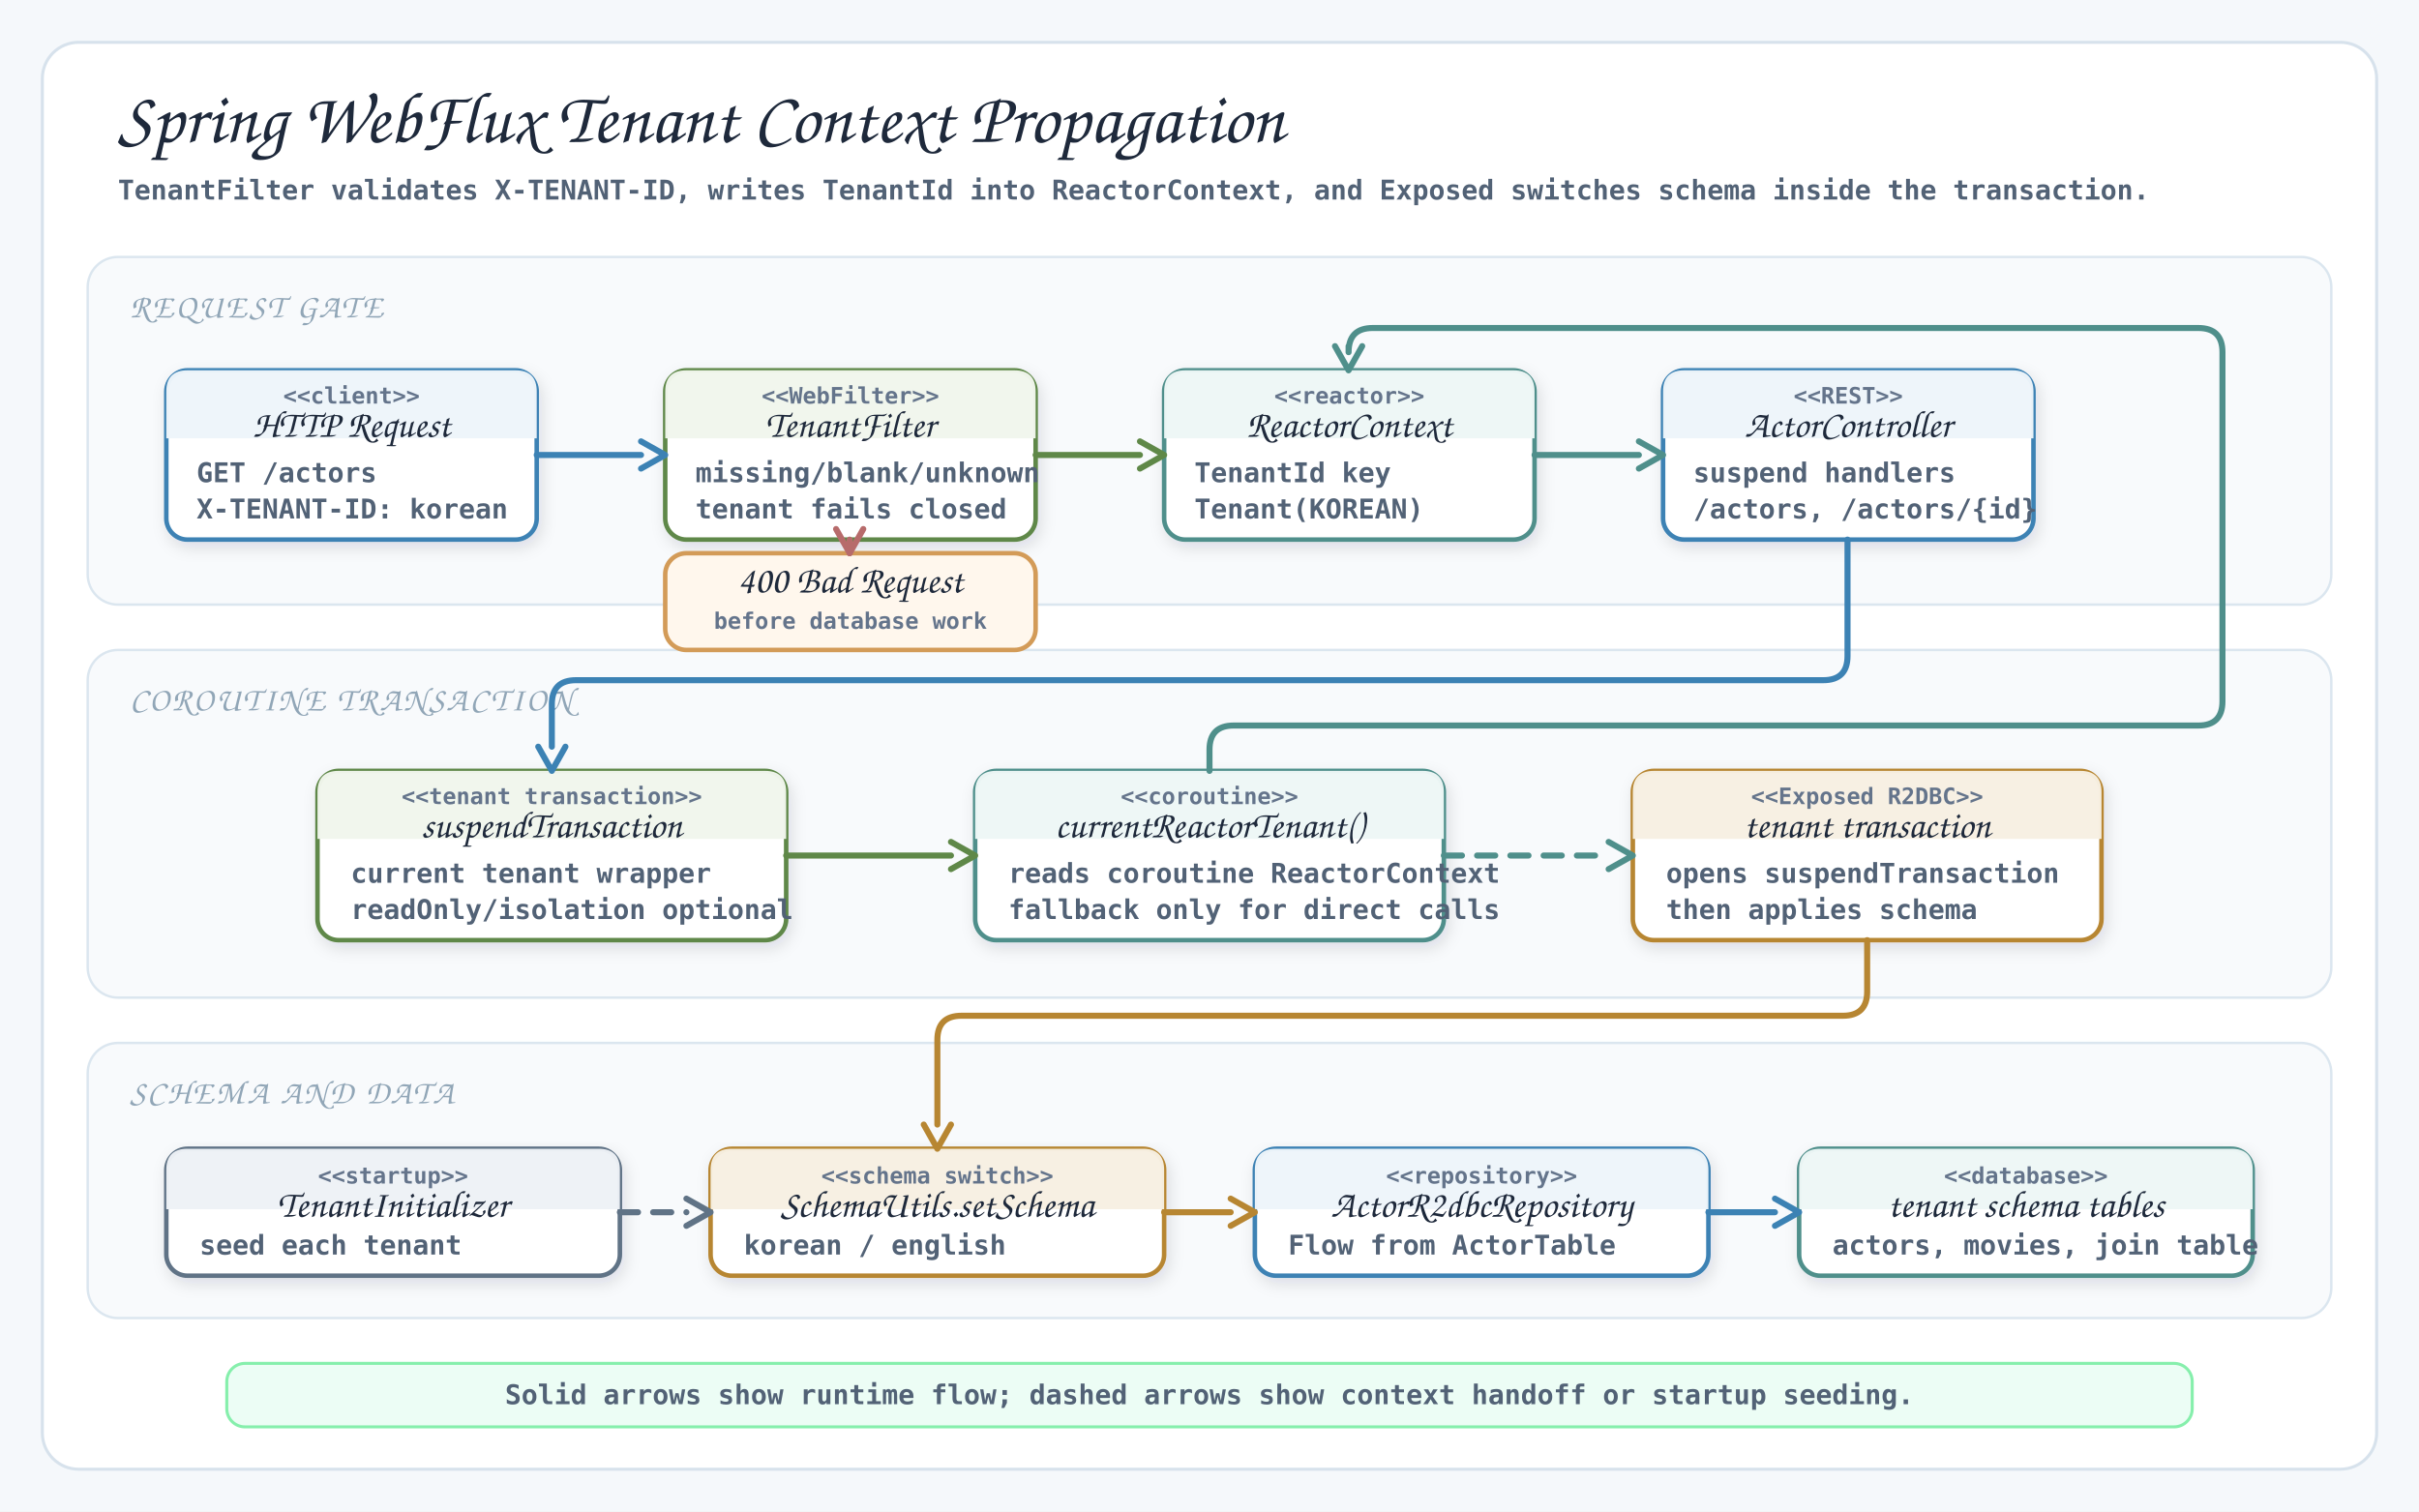
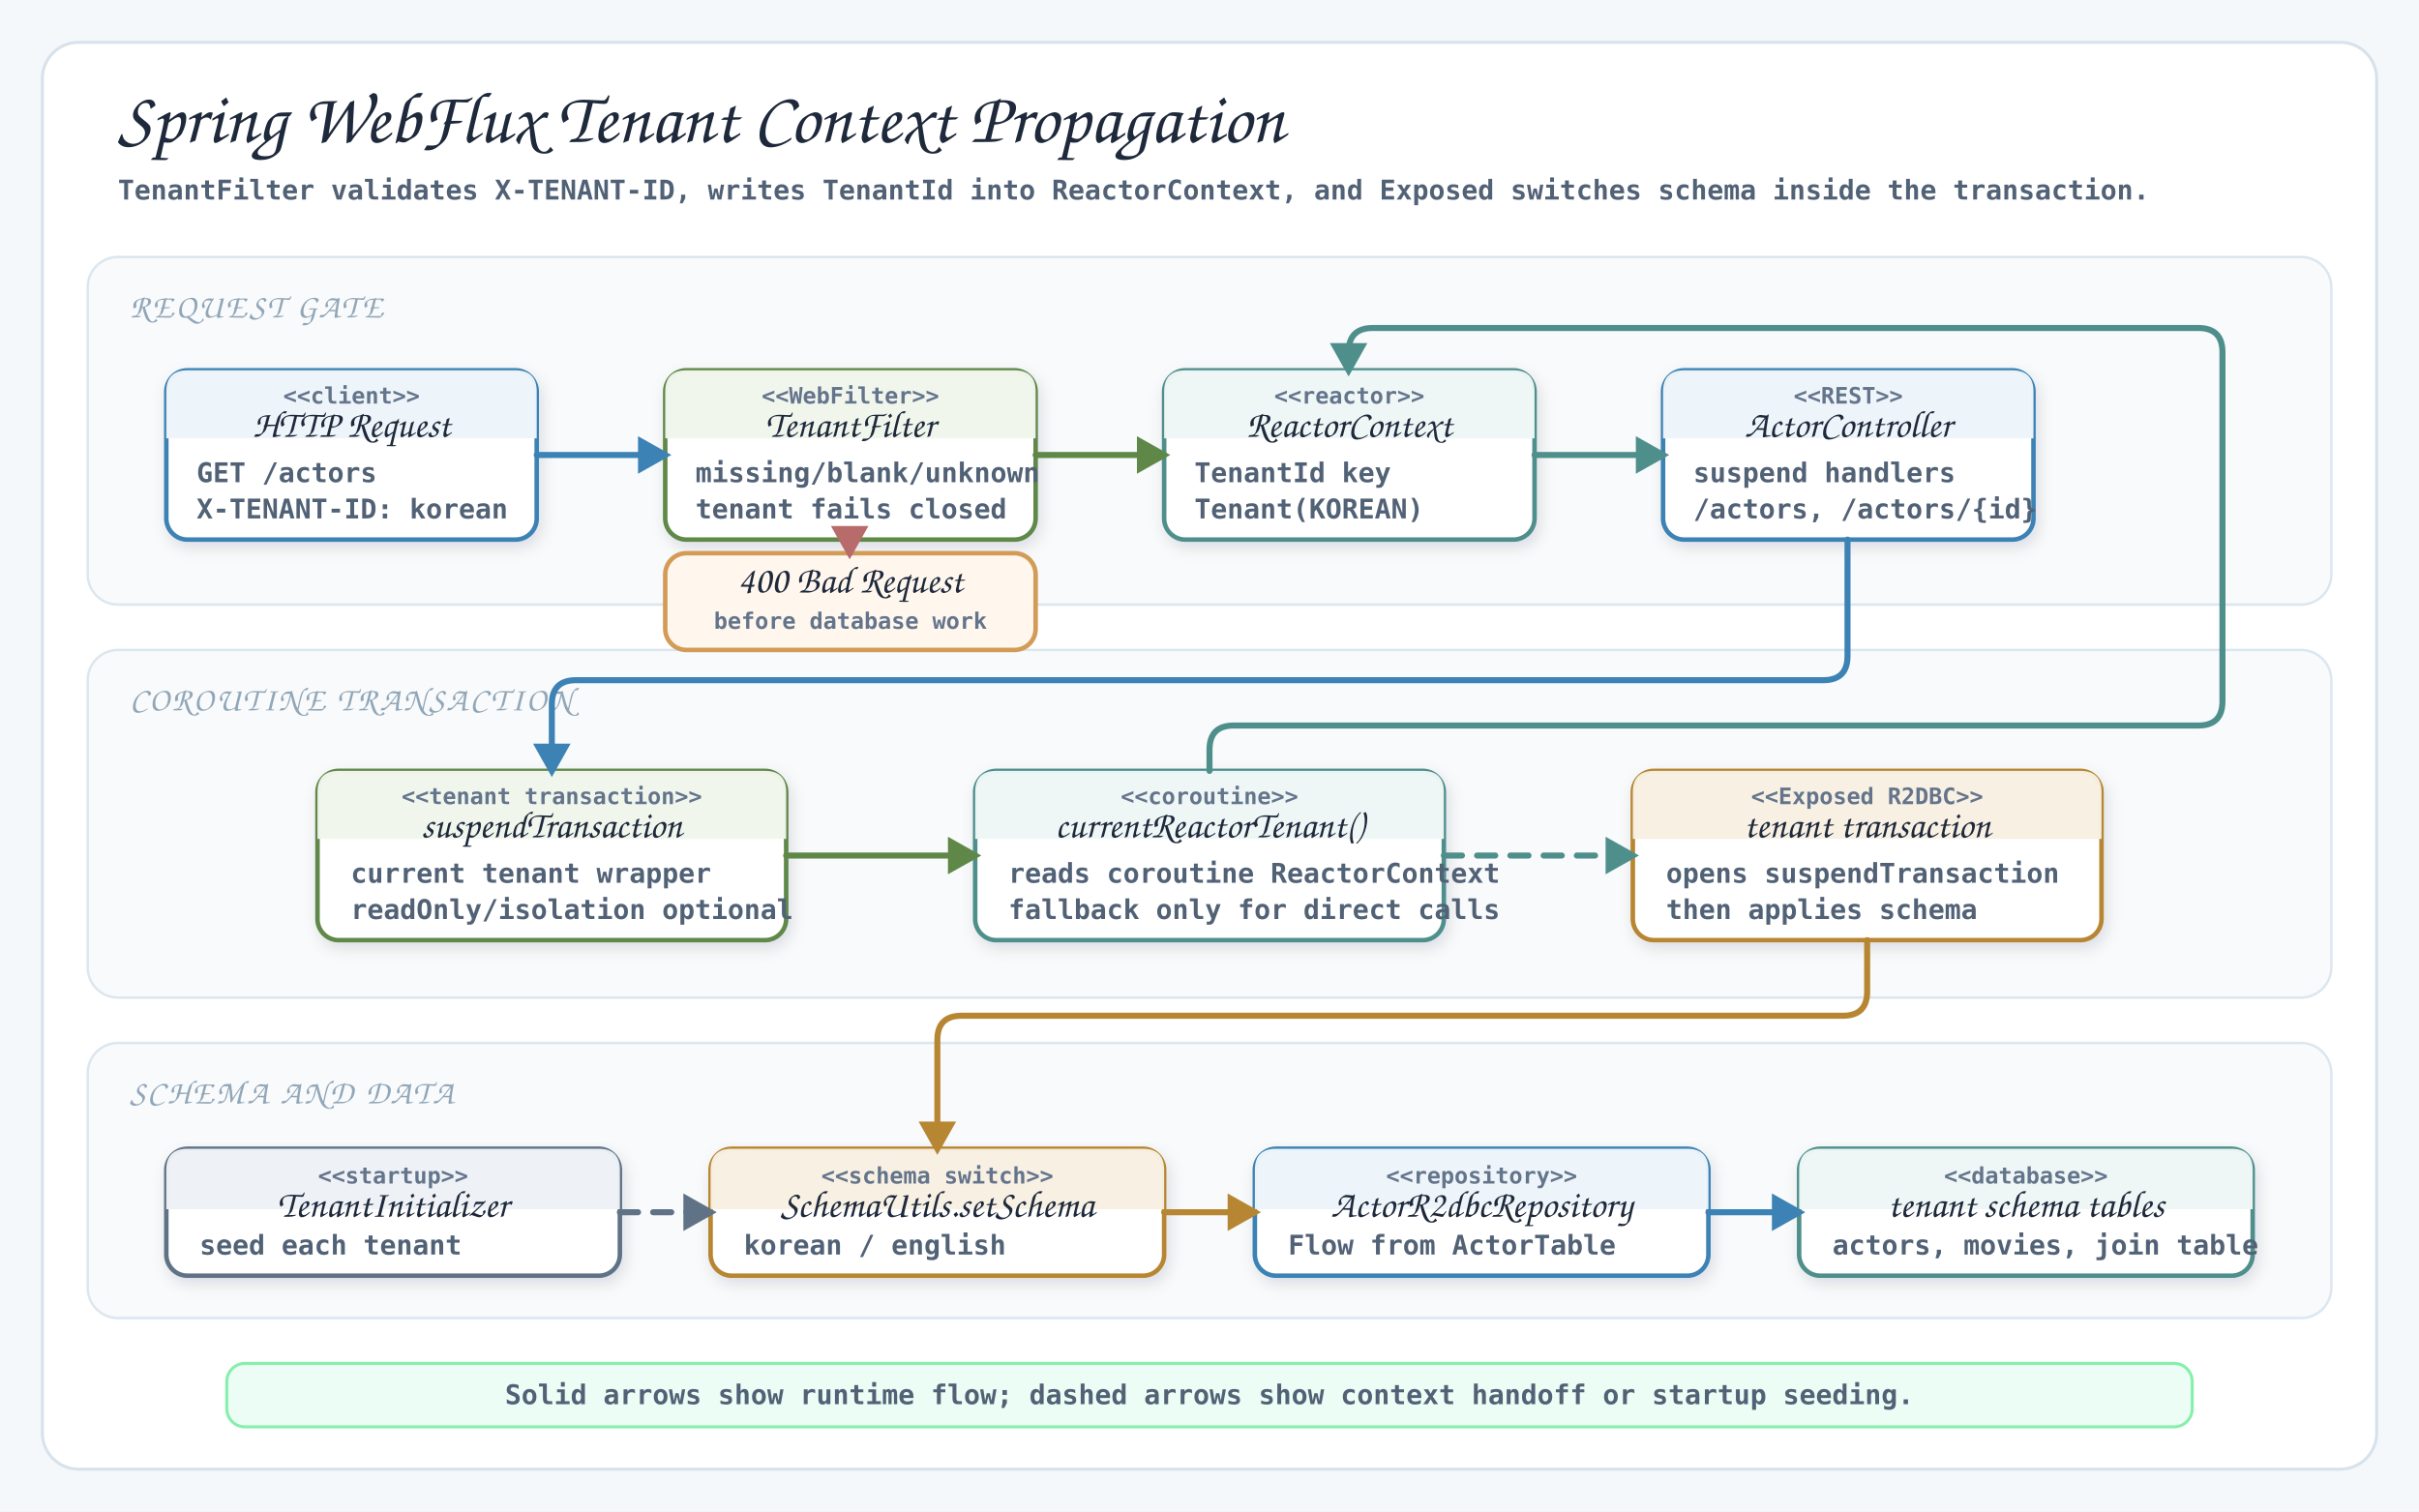
<svg xmlns="http://www.w3.org/2000/svg" viewBox="0 0 1600 1000" width="1600" height="1000" role="img" aria-label="Spring WebFlux tenant context propagation architecture diagram">
  <defs>
    <filter id="softShadow" x="-10%" y="-10%" width="120%" height="130%">
      <feDropShadow dx="2" dy="4" stdDeviation="5" flood-color="#1f2937" flood-opacity="0.12" />
    </filter>
    <style>
      .canvas{fill:#f5f8fb}
      .frame{fill:#fff;stroke:#d7e2ec;stroke-width:2}
      .lane{fill:#f8fafc;stroke:#dbe6ef;stroke-width:1.6}
      .laneTitle{font-family:"Architects Daughter","Comic Sans MS",cursive;font-size:22px;letter-spacing:.08em;fill:#91a6b7}
      .title{font-family:"Architects Daughter","Comic Sans MS",cursive;font-size:48px;fill:#1e293b}
      .subtitle,.detail,.note{font-family:"Comic Mono","SFMono-Regular",monospace;font-size:18px;fill:#526276;font-weight:700}
      .tiny{font-family:"Comic Mono","SFMono-Regular",monospace;font-size:15px;fill:#64748b;font-weight:700}
      .cardTitle{font-family:"Architects Daughter","Comic Sans MS",cursive;font-size:25px;fill:#1e293b}
      .card{filter:url(#softShadow)}
      .header{opacity:.97}
      .connector{fill:none;stroke-width:4;stroke-linecap:round;stroke-linejoin:round}
      .dash{stroke-dasharray:12 10}
      .noteBox{fill:#ecfdf5;stroke:#86efac;stroke-width:2}
      .failBox{fill:#fff7ed;stroke:#d39b58;stroke-width:3}
      .blue{stroke:#3c82b4}.green{stroke:#5f8848}.gold{stroke:#b78632}.teal{stroke:#4f8f8b}.red{stroke:#b76b6b}.slate{stroke:#607386}
      .blueFill{fill:#eef5fa}.greenFill{fill:#f1f6ec}.goldFill{fill:#f7f0e2}.tealFill{fill:#eef7f6}.redFill{fill:#f8eeee}.slateFill{fill:#eef2f6}
    </style>
  </defs>
  <rect width="1600" height="1000" class="canvas" />
  <rect x="28" y="28" width="1544" height="944" rx="24" class="frame" />
  <text x="78" y="94" class="title">Spring WebFlux Tenant Context Propagation</text>
  <text x="78" y="132" class="subtitle">TenantFilter validates X-TENANT-ID, writes TenantId into ReactorContext, and Exposed switches schema inside the transaction.</text>
  <rect x="58" y="170" width="1484" height="230" rx="20" class="lane" />
  <text x="86" y="210" class="laneTitle">REQUEST GATE</text>
  <rect x="58" y="430" width="1484" height="230" rx="20" class="lane" />
  <text x="86" y="470" class="laneTitle">COROUTINE TRANSACTION</text>
  <rect x="58" y="690" width="1484" height="182" rx="20" class="lane" />
  <text x="86" y="730" class="laneTitle">SCHEMA AND DATA</text>
  <g data-card="HTTP Request" data-x="110" data-y="245" data-width="245" data-height="112">
    <rect x="110" y="245" width="245" height="112" rx="14" fill="#fff" stroke="#3c82b4" stroke-width="3" class="card" />
    <path class="header blueFill" d="M110,290 L110,259 Q110,245 124,245 L341,245 Q355,245 355,259 L355,290 Z" />
    <text x="232.5" y="267" class="tiny" text-anchor="middle">&lt;&lt;client&gt;&gt;</text>
    <text x="232.5" y="289" class="cardTitle" text-anchor="middle">HTTP Request</text>
    <text x="130" y="319" class="detail">GET /actors</text>
    <text x="130" y="343" class="detail">X-TENANT-ID: korean</text>
  </g>
  <g data-card="TenantFilter" data-x="440" data-y="245" data-width="245" data-height="112">
    <rect x="440" y="245" width="245" height="112" rx="14" fill="#fff" stroke="#5f8848" stroke-width="3" class="card" />
    <path class="header greenFill" d="M440,290 L440,259 Q440,245 454,245 L671,245 Q685,245 685,259 L685,290 Z" />
    <text x="562.5" y="267" class="tiny" text-anchor="middle">&lt;&lt;WebFilter&gt;&gt;</text>
    <text x="562.5" y="289" class="cardTitle" text-anchor="middle">TenantFilter</text>
    <text x="460" y="319" class="detail">missing/blank/unknown</text>
    <text x="460" y="343" class="detail">tenant fails closed</text>
  </g>
  <g data-card="ReactorContext" data-x="770" data-y="245" data-width="245" data-height="112">
    <rect x="770" y="245" width="245" height="112" rx="14" fill="#fff" stroke="#4f8f8b" stroke-width="3" class="card" />
    <path class="header tealFill" d="M770,290 L770,259 Q770,245 784,245 L1001,245 Q1015,245 1015,259 L1015,290 Z" />
    <text x="892.5" y="267" class="tiny" text-anchor="middle">&lt;&lt;reactor&gt;&gt;</text>
    <text x="892.5" y="289" class="cardTitle" text-anchor="middle">ReactorContext</text>
    <text x="790" y="319" class="detail">TenantId key</text>
    <text x="790" y="343" class="detail">Tenant(KOREAN)</text>
  </g>
  <g data-card="ActorController" data-x="1100" data-y="245" data-width="245" data-height="112">
    <rect x="1100" y="245" width="245" height="112" rx="14" fill="#fff" stroke="#3c82b4" stroke-width="3" class="card" />
    <path class="header blueFill" d="M1100,290 L1100,259 Q1100,245 1114,245 L1331,245 Q1345,245 1345,259 L1345,290 Z" />
    <text x="1222.5" y="267" class="tiny" text-anchor="middle">&lt;&lt;REST&gt;&gt;</text>
    <text x="1222.5" y="289" class="cardTitle" text-anchor="middle">ActorController</text>
    <text x="1120" y="319" class="detail">suspend handlers</text>
    <text x="1120" y="343" class="detail">/actors, /actors/{id}</text>
  </g>
  <g data-card="Bad Request" data-x="440" data-y="366" data-width="245" data-height="64">
    <rect x="440" y="366" width="245" height="64" rx="14" class="failBox" />
    <text x="562.5" y="392" class="cardTitle" text-anchor="middle">400 Bad Request</text>
    <text x="562.5" y="416" class="tiny" text-anchor="middle">before database work</text>
  </g>
  <g data-card="suspendTransactionWithCurrentTenant" data-x="210" data-y="510" data-width="310" data-height="112">
    <rect x="210" y="510" width="310" height="112" rx="14" fill="#fff" stroke="#5f8848" stroke-width="3" class="card" />
    <path class="header greenFill" d="M210,555 L210,524 Q210,510 224,510 L506,510 Q520,510 520,524 L520,555 Z" />
    <text x="365" y="532" class="tiny" text-anchor="middle">&lt;&lt;tenant transaction&gt;&gt;</text>
    <text x="365" y="554" class="cardTitle" text-anchor="middle">suspendTransaction</text>
    <text x="232" y="584" class="detail">current tenant wrapper</text>
    <text x="232" y="608" class="detail">readOnly/isolation optional</text>
  </g>
  <g data-card="currentReactorTenant" data-x="645" data-y="510" data-width="310" data-height="112">
    <rect x="645" y="510" width="310" height="112" rx="14" fill="#fff" stroke="#4f8f8b" stroke-width="3" class="card" />
    <path class="header tealFill" d="M645,555 L645,524 Q645,510 659,510 L941,510 Q955,510 955,524 L955,555 Z" />
    <text x="800" y="532" class="tiny" text-anchor="middle">&lt;&lt;coroutine&gt;&gt;</text>
    <text x="800" y="554" class="cardTitle" text-anchor="middle">currentReactorTenant()</text>
    <text x="667" y="584" class="detail">reads coroutine ReactorContext</text>
    <text x="667" y="608" class="detail">fallback only for direct calls</text>
  </g>
  <g data-card="suspendTransactionWithTenant" data-x="1080" data-y="510" data-width="310" data-height="112">
    <rect x="1080" y="510" width="310" height="112" rx="14" fill="#fff" stroke="#b78632" stroke-width="3" class="card" />
    <path class="header goldFill" d="M1080,555 L1080,524 Q1080,510 1094,510 L1376,510 Q1390,510 1390,524 L1390,555 Z" />
    <text x="1235" y="532" class="tiny" text-anchor="middle">&lt;&lt;Exposed R2DBC&gt;&gt;</text>
    <text x="1235" y="554" class="cardTitle" text-anchor="middle">tenant transaction</text>
    <text x="1102" y="584" class="detail">opens suspendTransaction</text>
    <text x="1102" y="608" class="detail">then applies schema</text>
  </g>
  <g data-card="TenantInitializer" data-x="110" data-y="760" data-width="300" data-height="84">
    <rect x="110" y="760" width="300" height="84" rx="14" fill="#fff" stroke="#607386" stroke-width="3" class="card" />
    <path class="header slateFill" d="M110,800 L110,774 Q110,760 124,760 L396,760 Q410,760 410,774 L410,800 Z" />
    <text x="260" y="783" class="tiny" text-anchor="middle">&lt;&lt;startup&gt;&gt;</text>
    <text x="260" y="805" class="cardTitle" text-anchor="middle">TenantInitializer</text>
    <text x="132" y="830" class="detail">seed each tenant</text>
  </g>
  <g data-card="SchemaUtils.setSchema" data-x="470" data-y="760" data-width="300" data-height="84">
    <rect x="470" y="760" width="300" height="84" rx="14" fill="#fff" stroke="#b78632" stroke-width="3" class="card" />
    <path class="header goldFill" d="M470,800 L470,774 Q470,760 484,760 L756,760 Q770,760 770,774 L770,800 Z" />
    <text x="620" y="783" class="tiny" text-anchor="middle">&lt;&lt;schema switch&gt;&gt;</text>
    <text x="620" y="805" class="cardTitle" text-anchor="middle">SchemaUtils.setSchema</text>
    <text x="492" y="830" class="detail">korean / english</text>
  </g>
  <g data-card="ActorR2dbcRepository" data-x="830" data-y="760" data-width="300" data-height="84">
    <rect x="830" y="760" width="300" height="84" rx="14" fill="#fff" stroke="#3c82b4" stroke-width="3" class="card" />
    <path class="header blueFill" d="M830,800 L830,774 Q830,760 844,760 L1116,760 Q1130,760 1130,774 L1130,800 Z" />
    <text x="980" y="783" class="tiny" text-anchor="middle">&lt;&lt;repository&gt;&gt;</text>
    <text x="980" y="805" class="cardTitle" text-anchor="middle">ActorR2dbcRepository</text>
    <text x="852" y="830" class="detail">Flow from ActorTable</text>
  </g>
  <g data-card="Tenant Schema" data-x="1190" data-y="760" data-width="300" data-height="84">
    <rect x="1190" y="760" width="300" height="84" rx="14" fill="#fff" stroke="#4f8f8b" stroke-width="3" class="card" />
    <path class="header tealFill" d="M1190,800 L1190,774 Q1190,760 1204,760 L1476,760 Q1490,760 1490,774 L1490,800 Z" />
    <text x="1340" y="783" class="tiny" text-anchor="middle">&lt;&lt;database&gt;&gt;</text>
    <text x="1340" y="805" class="cardTitle" text-anchor="middle">tenant schema tables</text>
    <text x="1212" y="830" class="detail">actors, movies, join table</text>
  </g>
  <path class="connector blue" data-connector="request-to-filter" d="M355 301 L424 301" />
-   <polyline points="424,292 440,301 424,310" fill="none" stroke="#3c82b4" stroke-width="4" stroke-linecap="round" stroke-linejoin="round" stroke-dasharray="none" style="stroke-dasharray:none!important" />
+   <polygon points="440,301 424,292 424,310" fill="#3c82b4" stroke="#3c82b4" stroke-width="4" stroke-dasharray="none" style="stroke-dasharray:none!important" />
  <path class="connector green" data-connector="filter-to-context" d="M685 301 L754 301" />
-   <polyline points="754,292 770,301 754,310" fill="none" stroke="#5f8848" stroke-width="4" stroke-linecap="round" stroke-linejoin="round" stroke-dasharray="none" style="stroke-dasharray:none!important" />
+   <polygon points="770,301 754,292 754,310" fill="#5f8848" stroke="#5f8848" stroke-width="4" stroke-dasharray="none" style="stroke-dasharray:none!important" />
  <path class="connector teal" data-connector="context-to-controller" d="M1015 301 L1084 301" />
-   <polyline points="1084,292 1100,301 1084,310" fill="none" stroke="#4f8f8b" stroke-width="4" stroke-linecap="round" stroke-linejoin="round" stroke-dasharray="none" style="stroke-dasharray:none!important" />
+   <polygon points="1100,301 1084,292 1084,310" fill="#4f8f8b" stroke="#4f8f8b" stroke-width="4" stroke-dasharray="none" style="stroke-dasharray:none!important" />
  <path class="connector red" data-connector="filter-error" d="M562 357 L562 366" />
-   <polyline points="553,350 562,366 571,350" fill="none" stroke="#b76b6b" stroke-width="4" stroke-linecap="round" stroke-linejoin="round" stroke-dasharray="none" style="stroke-dasharray:none!important" />
+   <polygon points="562,366 553,350 571,350" fill="#b76b6b" stroke="#b76b6b" stroke-width="4" stroke-dasharray="none" style="stroke-dasharray:none!important" />
  <path class="connector blue" data-connector="controller-to-tx" d="M1222 357 L1222 434 Q1222 450 1206 450 L381 450 Q365 450 365 466 L365 494" />
-   <polyline points="356,494 365,510 374,494" fill="none" stroke="#3c82b4" stroke-width="4" stroke-linecap="round" stroke-linejoin="round" stroke-dasharray="none" style="stroke-dasharray:none!important" />
+   <polygon points="365,510 356,494 374,494" fill="#3c82b4" stroke="#3c82b4" stroke-width="4" stroke-dasharray="none" style="stroke-dasharray:none!important" />
  <path class="connector green" data-connector="tx-to-current-tenant" d="M520 566 L629 566" />
-   <polyline points="629,557 645,566 629,575" fill="none" stroke="#5f8848" stroke-width="4" stroke-linecap="round" stroke-linejoin="round" stroke-dasharray="none" style="stroke-dasharray:none!important" />
+   <polygon points="645,566 629,557 629,575" fill="#5f8848" stroke="#5f8848" stroke-width="4" stroke-dasharray="none" style="stroke-dasharray:none!important" />
  <path class="connector teal" data-connector="read-context" d="M800 510 L800 496 Q800 480 816 480 L1454 480 Q1470 480 1470 464 L1470 233 Q1470 217 1454 217 L908 217 Q892 217 892 233 L892 229" />
-   <polyline points="883,229 892,245 901,229" fill="none" stroke="#4f8f8b" stroke-width="4" stroke-linecap="round" stroke-linejoin="round" stroke-dasharray="none" style="stroke-dasharray:none!important" />
+   <polygon points="892,245 883,229 901,229" fill="#4f8f8b" stroke="#4f8f8b" stroke-width="4" stroke-dasharray="none" style="stroke-dasharray:none!important" />
  <path class="connector teal dash" data-connector="tenant-return" d="M955 566 L1064 566" />
-   <polyline points="1064,557 1080,566 1064,575" fill="none" stroke="#4f8f8b" stroke-width="4" stroke-linecap="round" stroke-linejoin="round" stroke-dasharray="none" style="stroke-dasharray:none!important" />
+   <polygon points="1080,566 1064,557 1064,575" fill="#4f8f8b" stroke="#4f8f8b" stroke-width="4" stroke-dasharray="none" style="stroke-dasharray:none!important" />
  <path class="connector gold" data-connector="transaction-to-schema" d="M1235 622 L1235 656 Q1235 672 1219 672 L636 672 Q620 672 620 688 L620 744" />
-   <polyline points="611,744 620,760 629,744" fill="none" stroke="#b78632" stroke-width="4" stroke-linecap="round" stroke-linejoin="round" stroke-dasharray="none" style="stroke-dasharray:none!important" />
+   <polygon points="620,760 611,744 629,744" fill="#b78632" stroke="#b78632" stroke-width="4" stroke-dasharray="none" style="stroke-dasharray:none!important" />
  <path class="connector gold" data-connector="schema-to-repo" d="M770 802 L814 802" />
-   <polyline points="814,793 830,802 814,811" fill="none" stroke="#b78632" stroke-width="4" stroke-linecap="round" stroke-linejoin="round" stroke-dasharray="none" style="stroke-dasharray:none!important" />
+   <polygon points="830,802 814,793 814,811" fill="#b78632" stroke="#b78632" stroke-width="4" stroke-dasharray="none" style="stroke-dasharray:none!important" />
  <path class="connector blue" data-connector="repo-to-db" d="M1130 802 L1174 802" />
-   <polyline points="1174,793 1190,802 1174,811" fill="none" stroke="#3c82b4" stroke-width="4" stroke-linecap="round" stroke-linejoin="round" stroke-dasharray="none" style="stroke-dasharray:none!important" />
+   <polygon points="1190,802 1174,793 1174,811" fill="#3c82b4" stroke="#3c82b4" stroke-width="4" stroke-dasharray="none" style="stroke-dasharray:none!important" />
  <path class="connector slate dash" data-connector="initializer-to-schema" d="M410 802 L454 802" />
-   <polyline points="454,793 470,802 454,811" fill="none" stroke="#607386" stroke-width="4" stroke-linecap="round" stroke-linejoin="round" stroke-dasharray="none" style="stroke-dasharray:none!important" />
+   <polygon points="470,802 454,793 454,811" fill="#607386" stroke="#607386" stroke-width="4" stroke-dasharray="none" style="stroke-dasharray:none!important" />
  <rect x="150" y="902" width="1300" height="42" rx="12" class="noteBox" />
  <text x="800" y="929" class="note" text-anchor="middle">Solid arrows show runtime flow; dashed arrows show context handoff or startup seeding.</text>
</svg>
